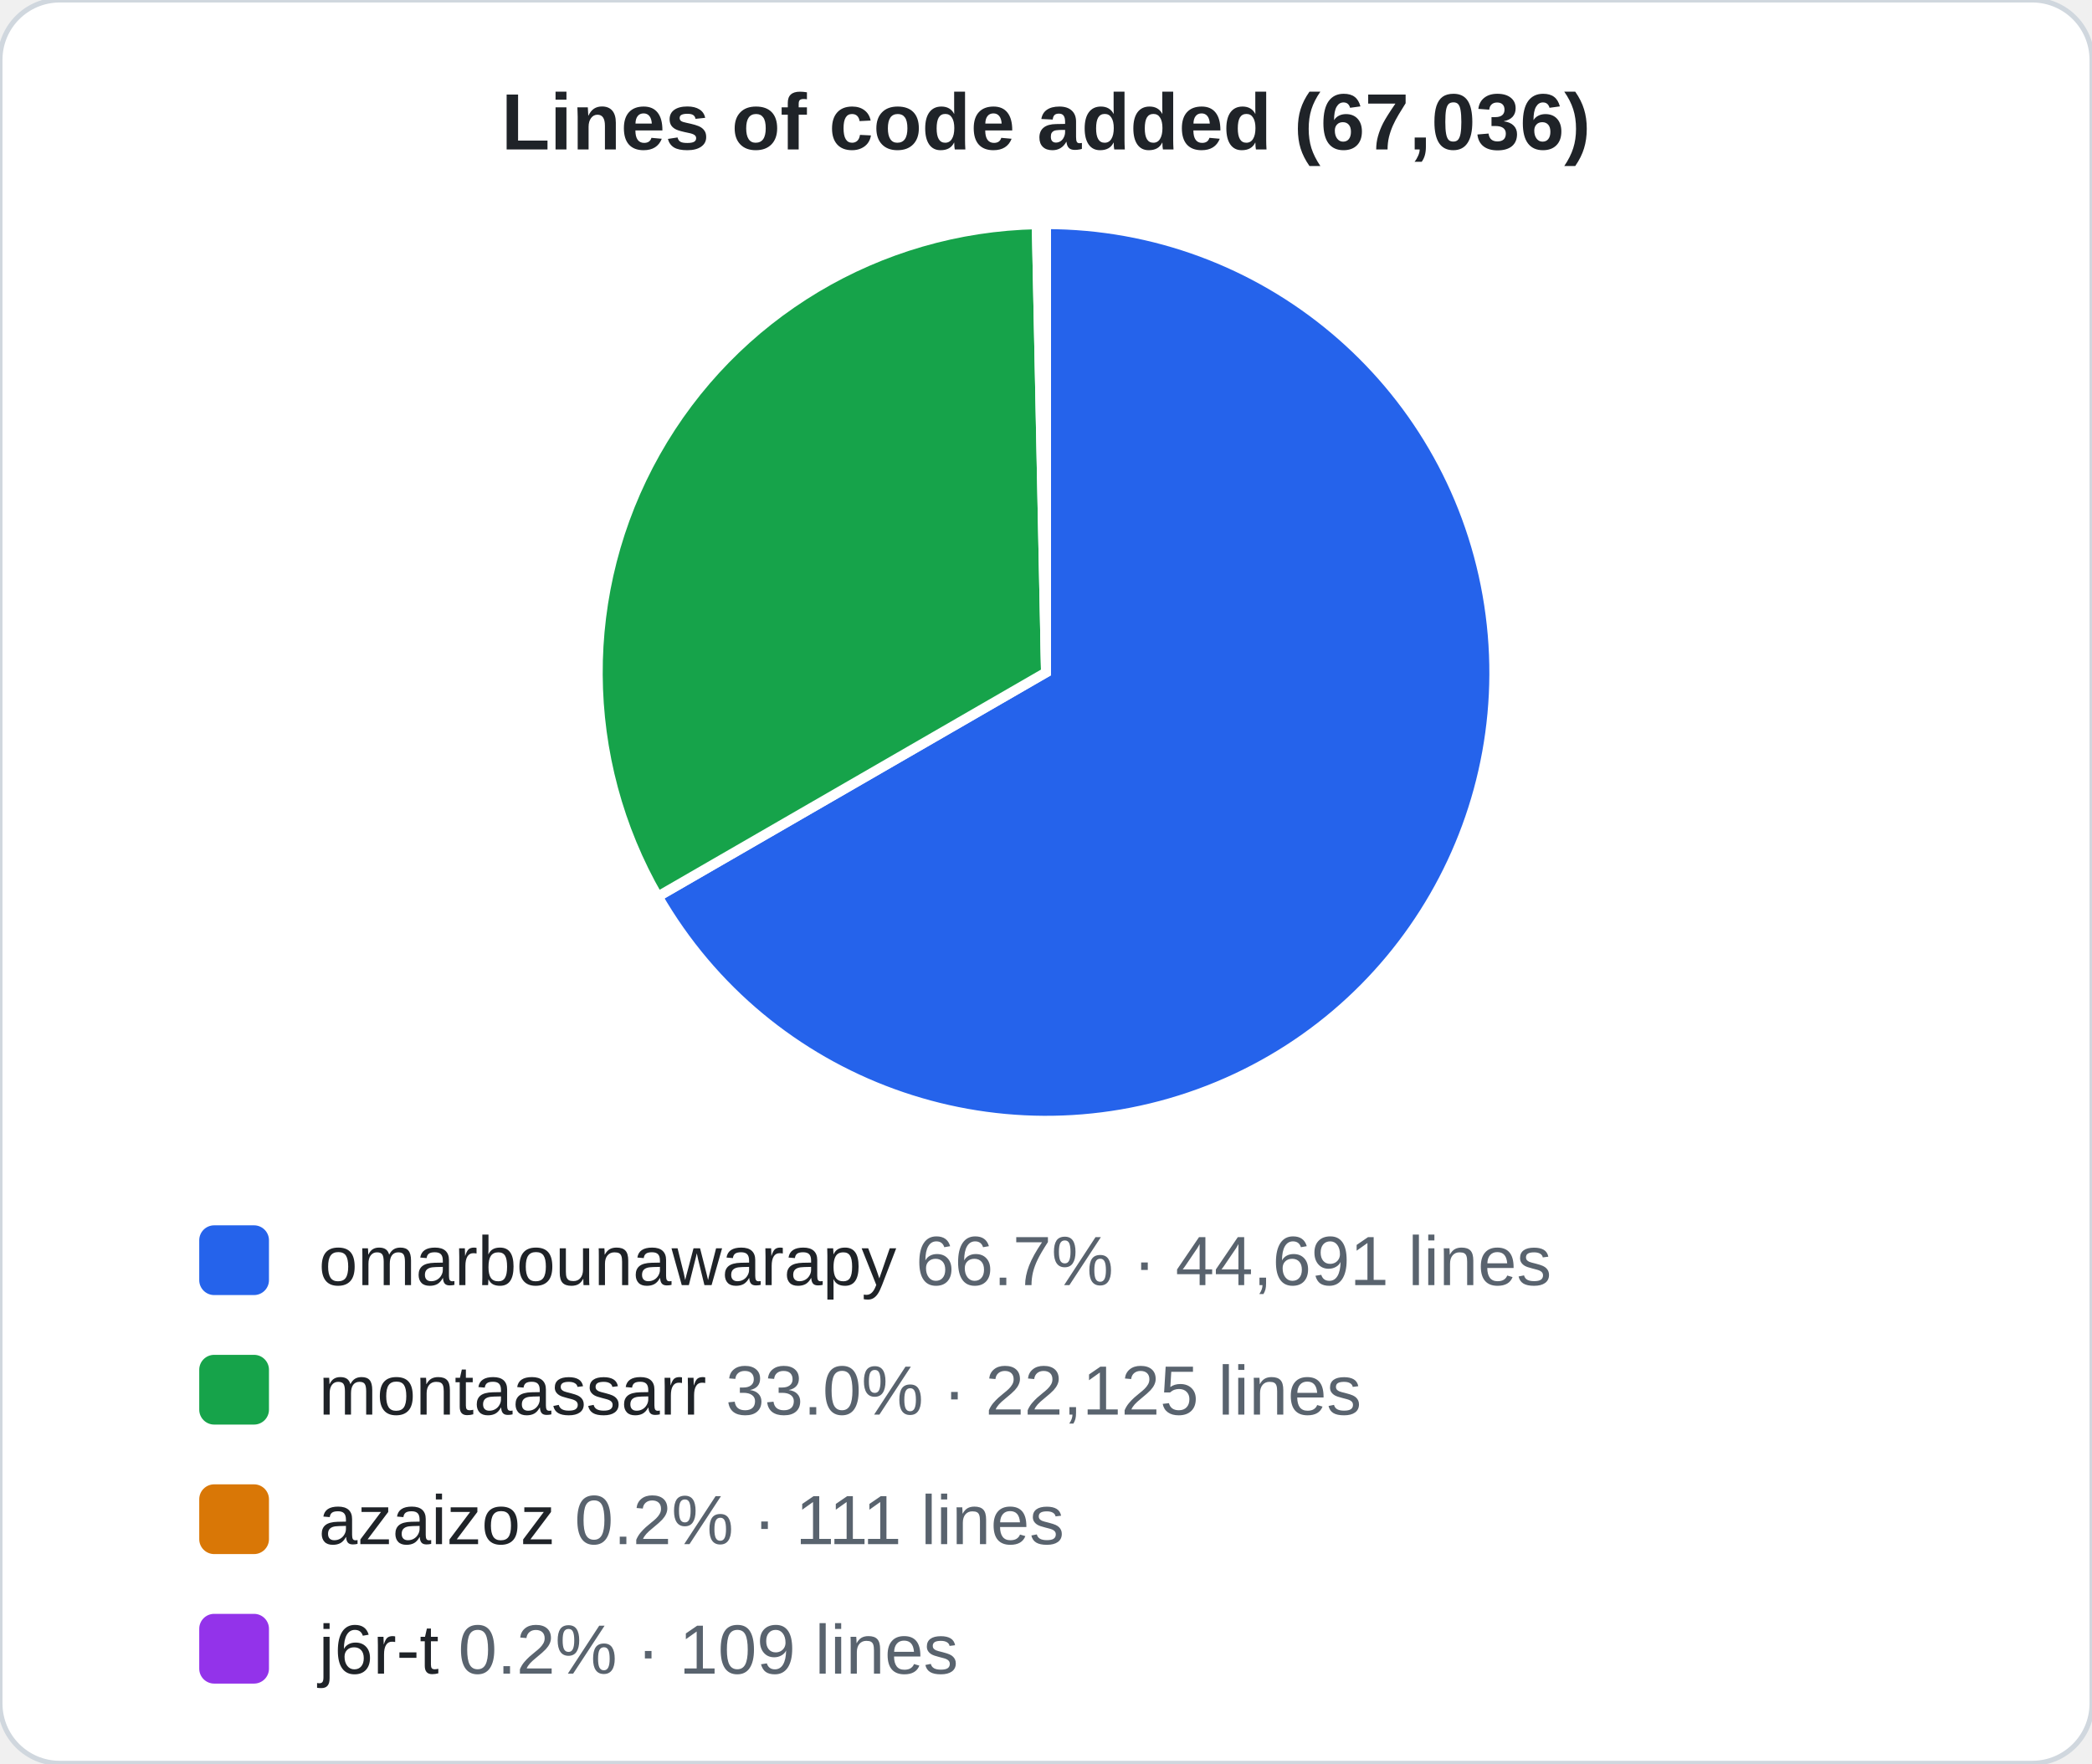
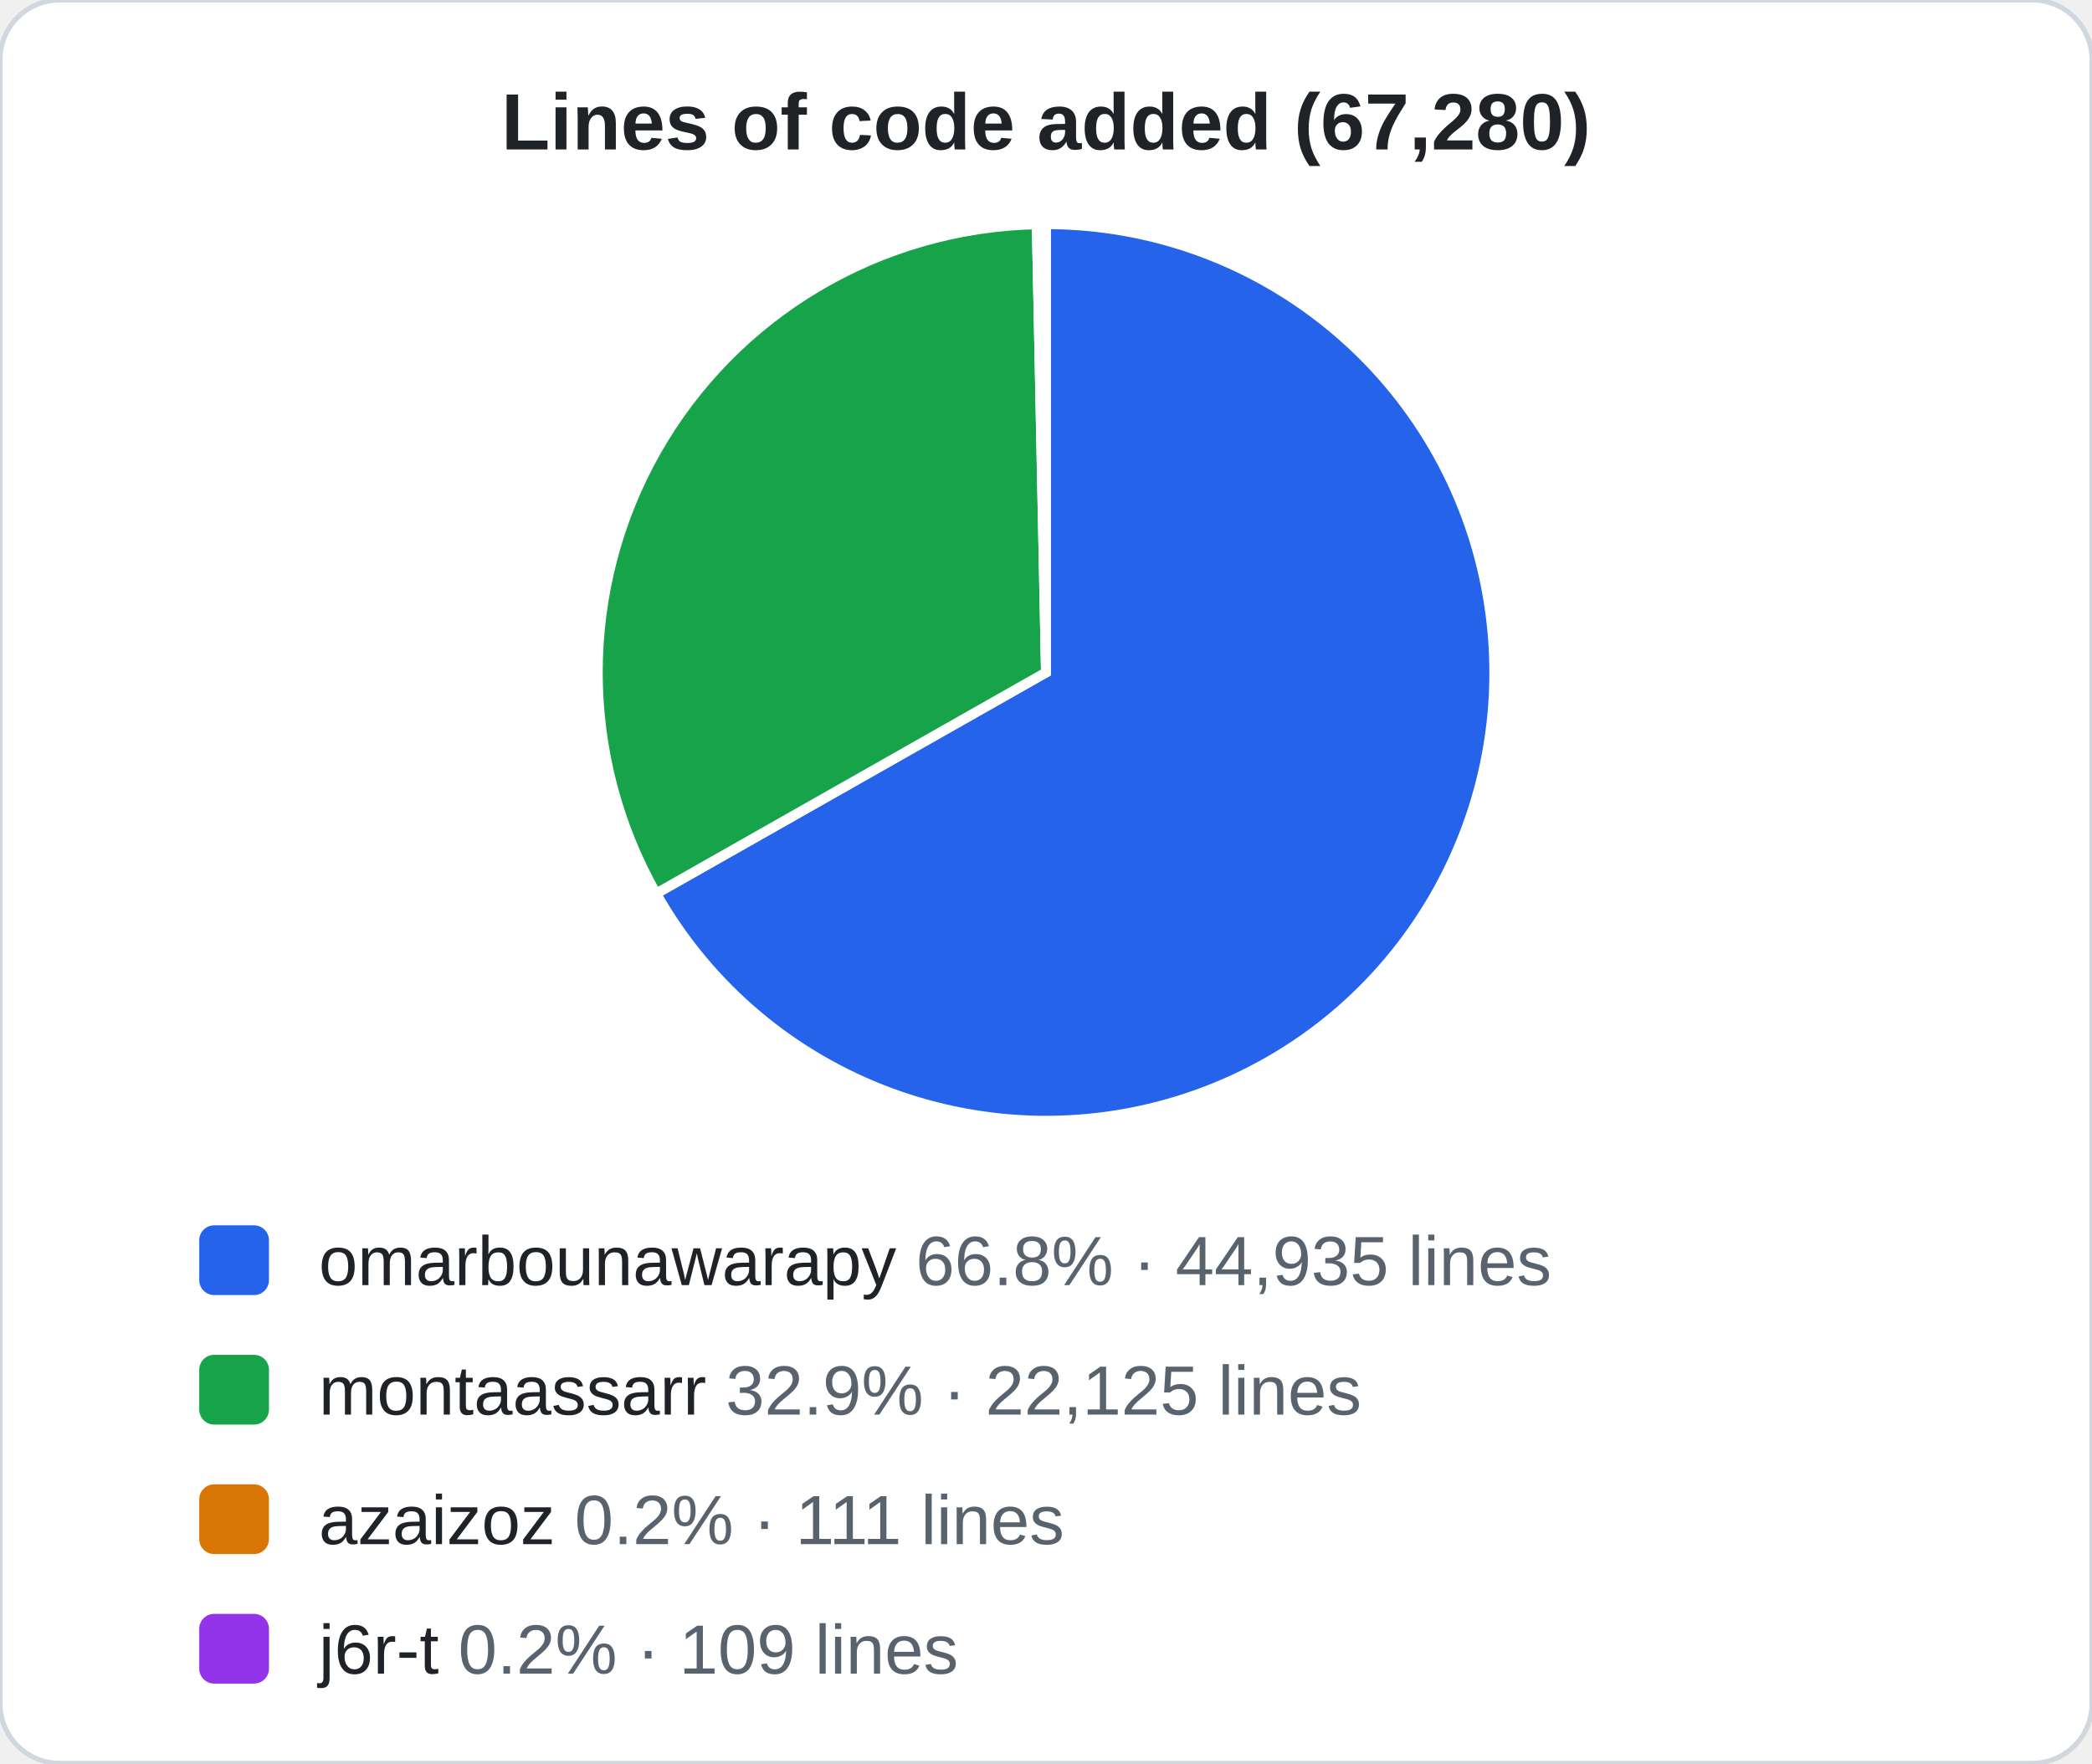
<svg xmlns="http://www.w3.org/2000/svg" width="420" height="354" viewBox="0 0 420 354" role="img" aria-labelledby="t">
  <rect width="420" height="354" rx="12" fill="#ffffff" stroke="#d0d7de" />
-   <text x="210" y="30" text-anchor="middle" font-family="Arial,Helvetica,sans-serif" font-size="16" font-weight="700" fill="#1f2328">Lines of code added (67,036)</text>
-   <path d="M210.0,135.0 L210.00,45.00 A90,90 0 1 1 132.06,180.00 Z" fill="#2563eb" stroke="#ffffff" stroke-width="2" />
+   <text x="210" y="30" text-anchor="middle" font-family="Arial,Helvetica,sans-serif" font-size="16" font-weight="700" fill="#1f2328">Lines of code added (67,280)</text>
+   <path d="M210.0,135.0 L210.00,45.00 A90,90 0 1 1 131.72,179.40 Z" fill="#2563eb" stroke="#ffffff" stroke-width="2" />
  <rect x="40" y="246" width="14" height="14" rx="3" fill="#2563eb" />
-   <text x="64" y="258" font-family="Arial,Helvetica,sans-serif" font-size="14" fill="#1f2328">omarbounawarapy <tspan fill="#59636e">66.7% · 44,691 lines</tspan>
+   <text x="64" y="258" font-family="Arial,Helvetica,sans-serif" font-size="14" fill="#1f2328">omarbounawarapy <tspan fill="#59636e">66.8% · 44,935 lines</tspan>
  </text>
-   <path d="M210.0,135.0 L132.06,180.00 A90,90 0 0 1 208.14,45.02 Z" fill="#16a34a" stroke="#ffffff" stroke-width="2" />
+   <path d="M210.0,135.0 L131.72,179.40 A90,90 0 0 1 208.15,45.02 Z" fill="#16a34a" stroke="#ffffff" stroke-width="2" />
  <rect x="40" y="272" width="14" height="14" rx="3" fill="#16a34a" />
-   <text x="64" y="284" font-family="Arial,Helvetica,sans-serif" font-size="14" fill="#1f2328">montaassarr <tspan fill="#59636e">33.0% · 22,125 lines</tspan>
+   <text x="64" y="284" font-family="Arial,Helvetica,sans-serif" font-size="14" fill="#1f2328">montaassarr <tspan fill="#59636e">32.9% · 22,125 lines</tspan>
  </text>
-   <path d="M210.0,135.0 L208.14,45.02 A90,90 0 0 1 209.08,45.00 Z" fill="#d97706" stroke="#ffffff" stroke-width="2" />
+   <path d="M210.0,135.0 L208.15,45.02 A90,90 0 0 1 209.08,45.00 Z" fill="#d97706" stroke="#ffffff" stroke-width="2" />
  <rect x="40" y="298" width="14" height="14" rx="3" fill="#d97706" />
  <text x="64" y="310" font-family="Arial,Helvetica,sans-serif" font-size="14" fill="#1f2328">azaizoz <tspan fill="#59636e">0.2% · 111 lines</tspan>
  </text>
  <path d="M210.0,135.0 L209.08,45.00 A90,90 0 0 1 210.00,45.00 Z" fill="#9333ea" stroke="#ffffff" stroke-width="2" />
  <rect x="40" y="324" width="14" height="14" rx="3" fill="#9333ea" />
  <text x="64" y="336" font-family="Arial,Helvetica,sans-serif" font-size="14" fill="#1f2328">j6r-t <tspan fill="#59636e">0.2% · 109 lines</tspan>
  </text>
</svg>
